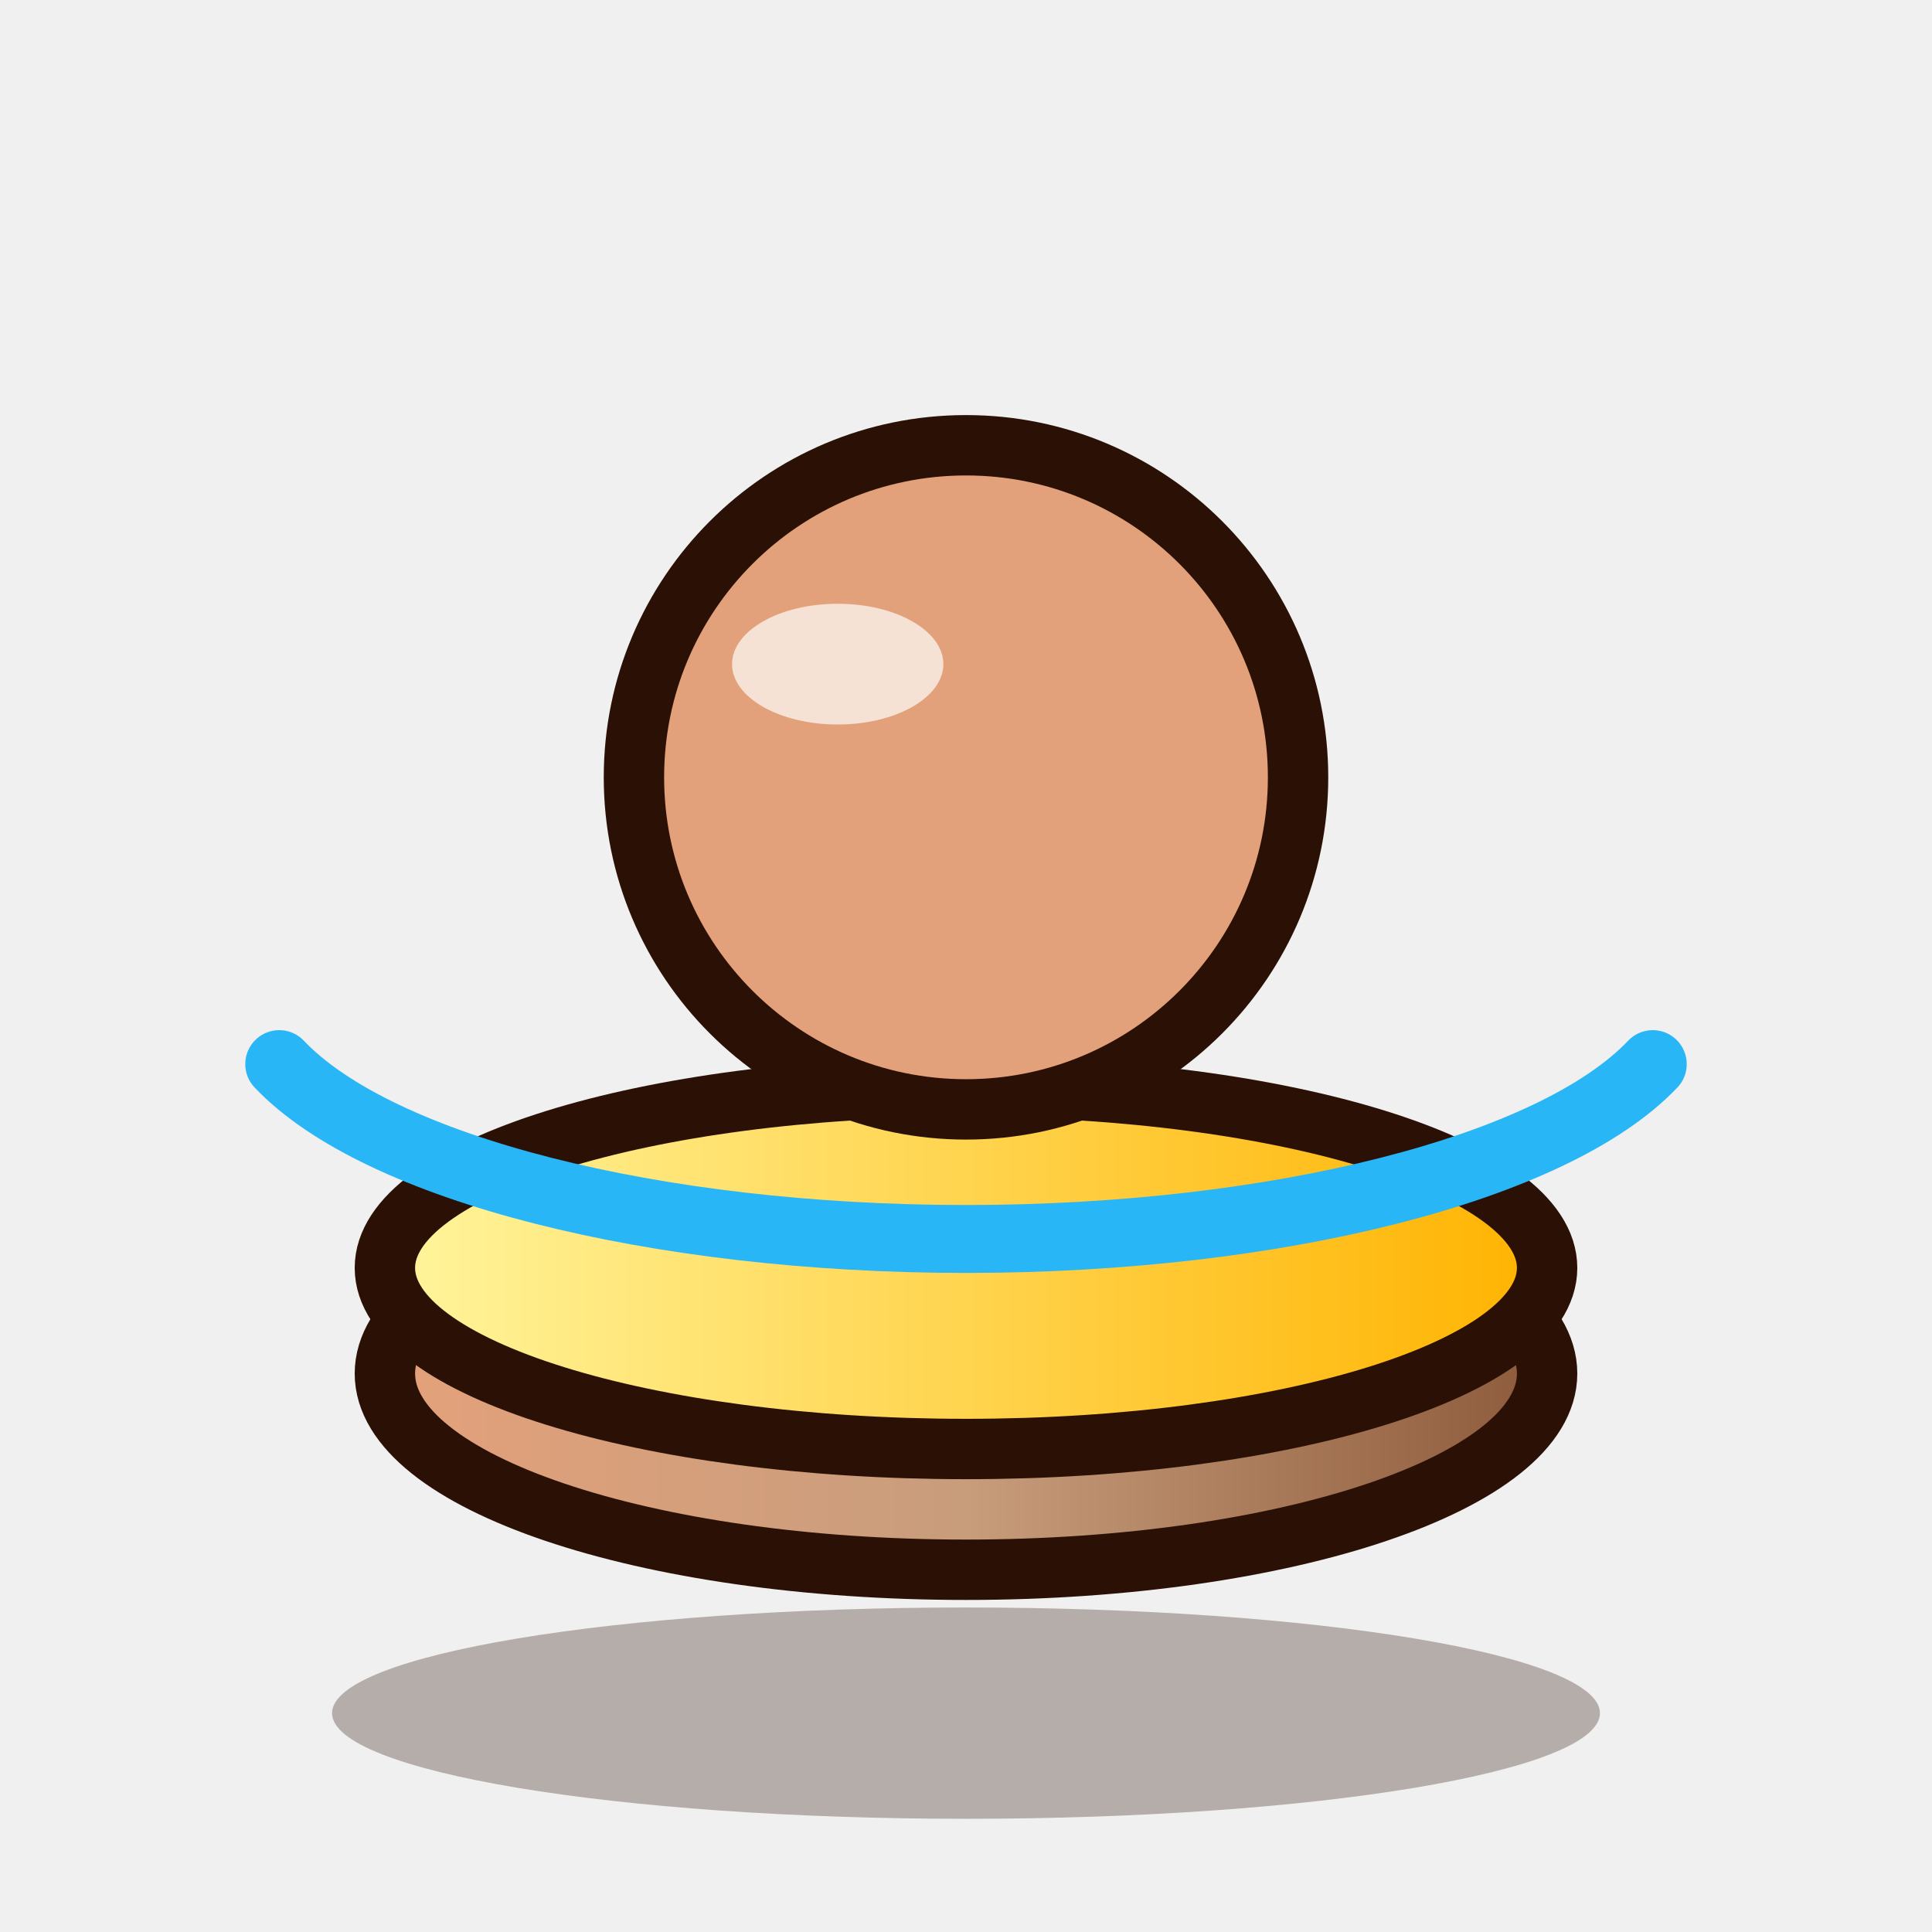
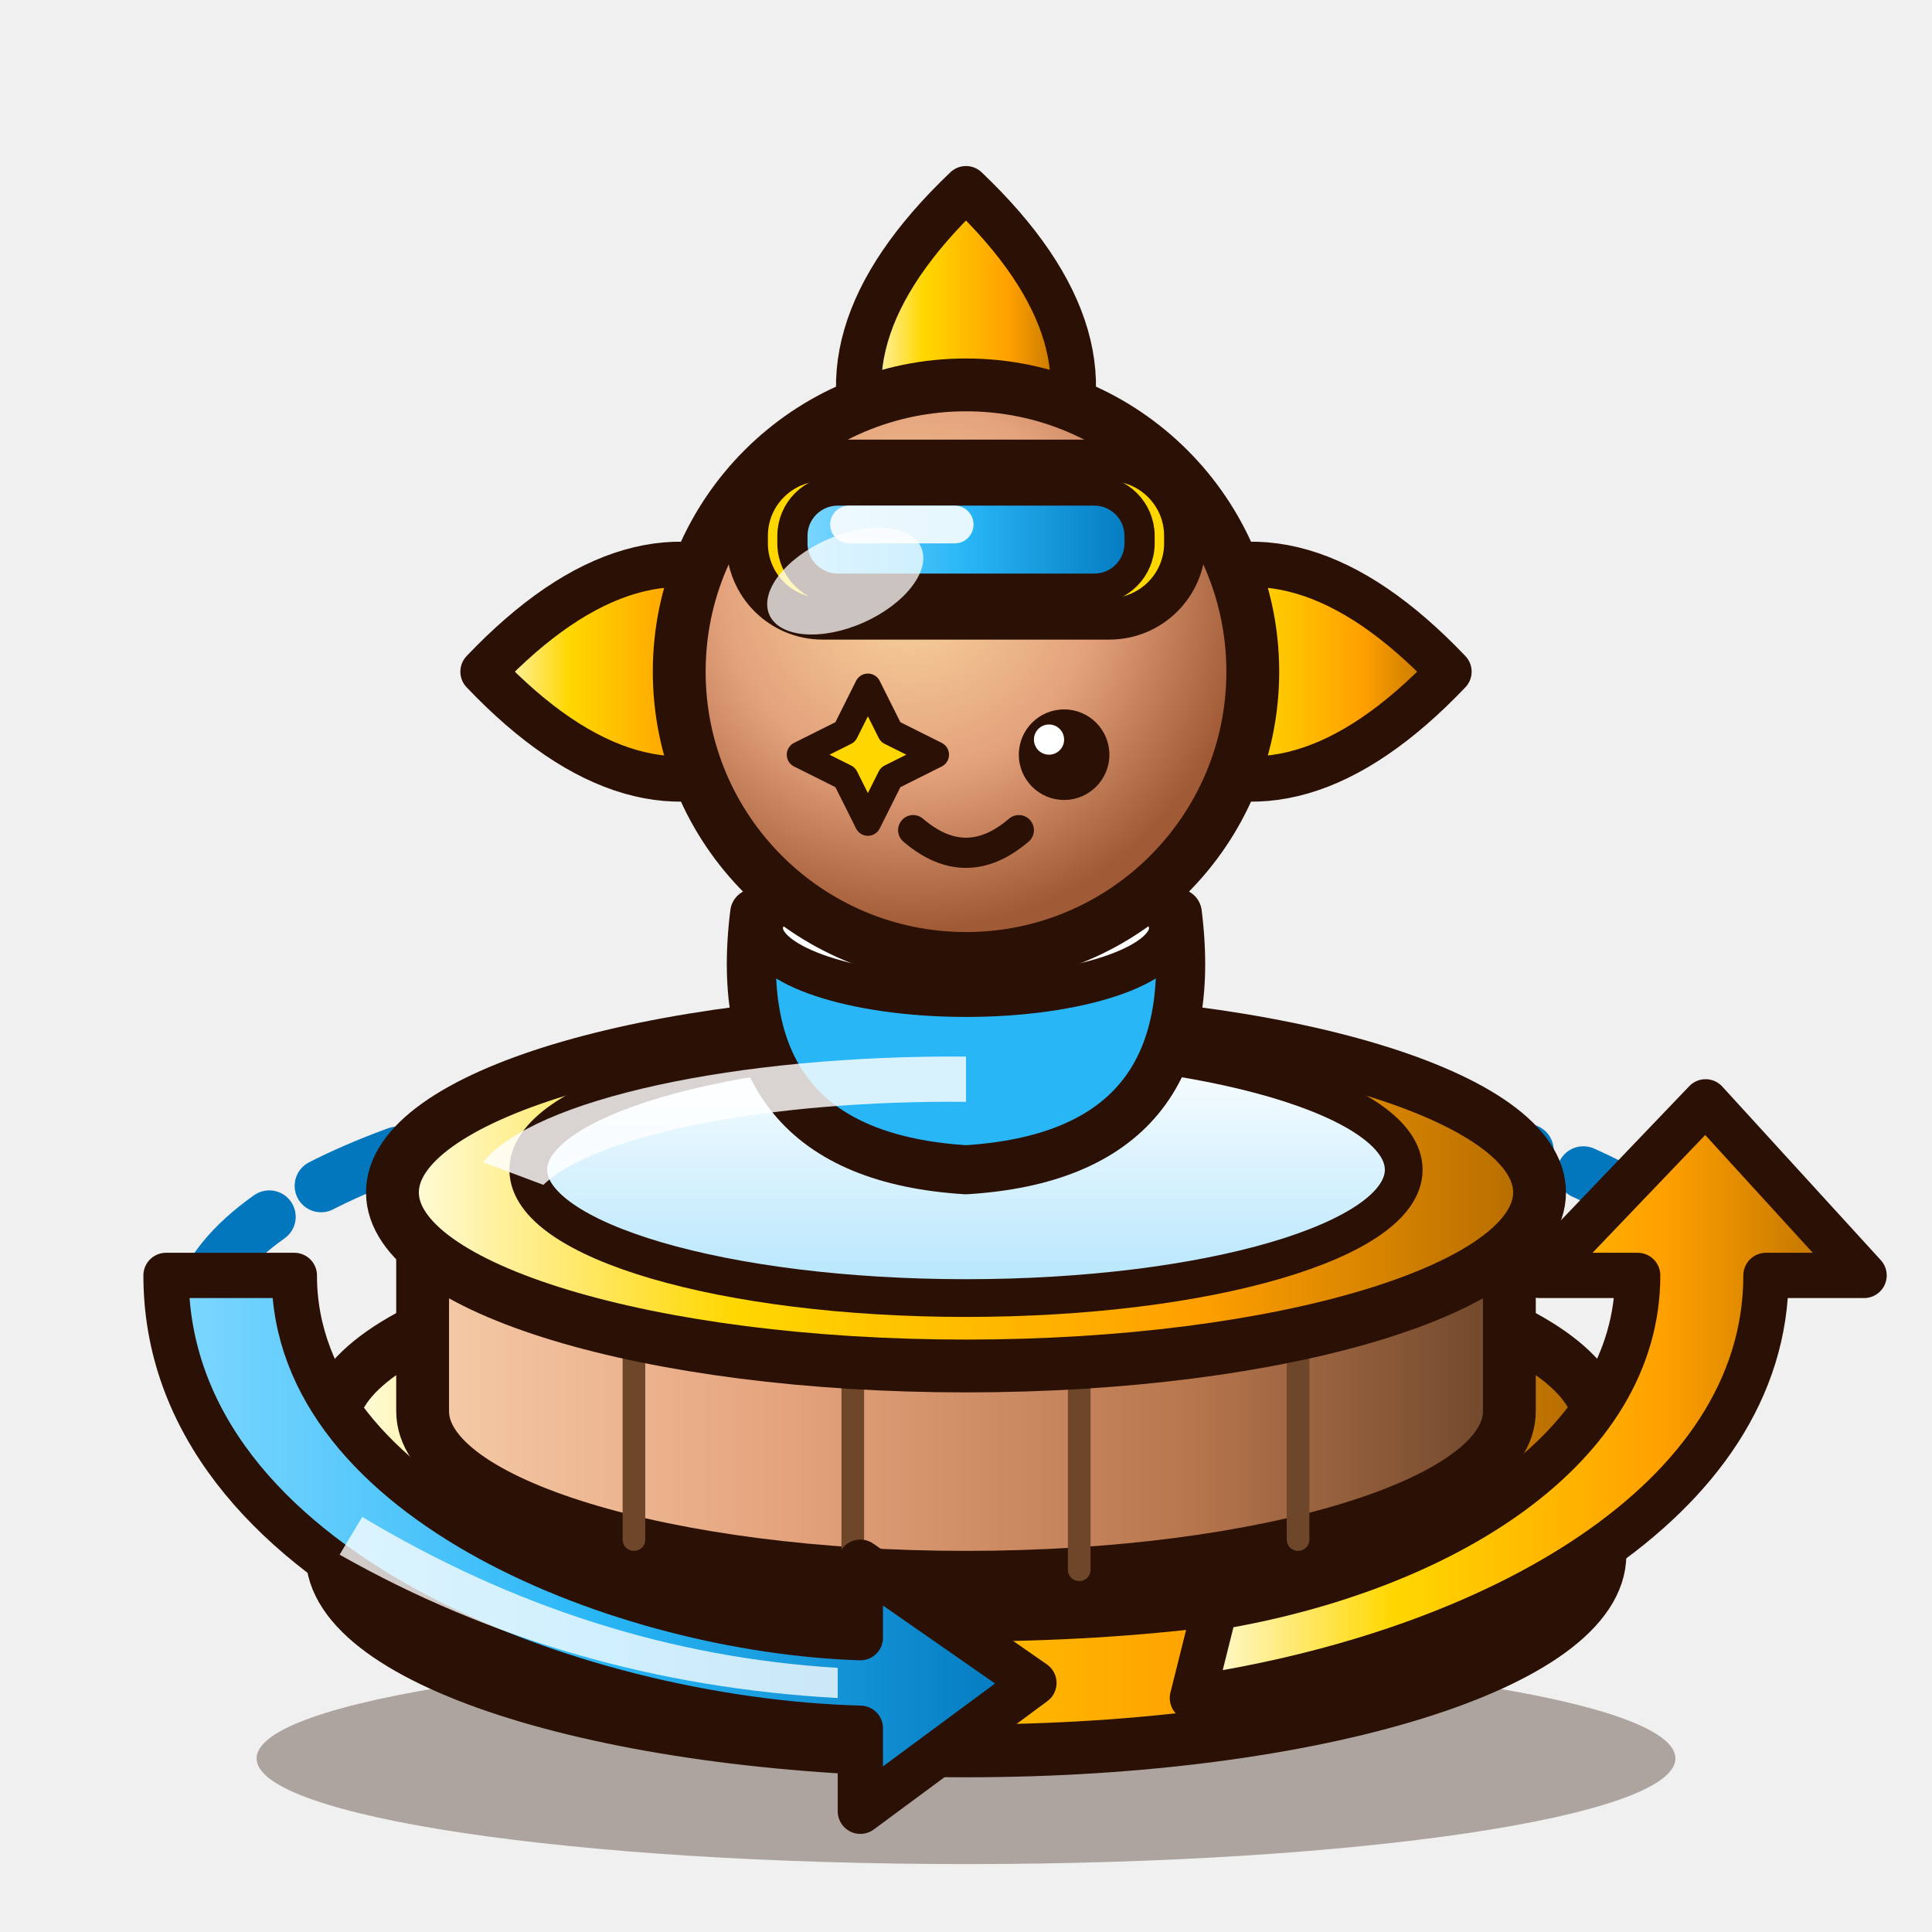
<svg xmlns="http://www.w3.org/2000/svg" viewBox="0 0 512 512">
  <defs>
    <linearGradient id="pedestalWoodGrad" x1="0%" y1="0%" x2="100%" y2="0%">
-       <stop offset="0%" stop-color="#E3A17B" />
-       <stop offset="50%" stop-color="#C89D7C" />
-       <stop offset="100%" stop-color="#8D5B3C" />
+       <stop offset="0%" stop-color="#F5CBA7" />
+       <stop offset="35%" stop-color="#E3A17B" />
+       <stop offset="70%" stop-color="#B9774E" />
+       <stop offset="100%" stop-color="#6E472B" />
    </linearGradient>
    <linearGradient id="orbitGoldGrad" x1="0%" y1="0%" x2="100%" y2="0%">
-       <stop offset="0%" stop-color="#FFF59D" />
-       <stop offset="100%" stop-color="#FFB300" />
+       <stop offset="0%" stop-color="#FFFDE7" />
+       <stop offset="30%" stop-color="#FFD700" />
+       <stop offset="70%" stop-color="#FFA000" />
+       <stop offset="100%" stop-color="#B26A00" />
    </linearGradient>
+     <linearGradient id="snowStageGrad" x1="0%" y1="0%" x2="0%" y2="100%">
+       <stop offset="0%" stop-color="#FFFFFF" />
+       <stop offset="100%" stop-color="#B3E5FC" />
+     </linearGradient>
+     <linearGradient id="orbitArrowCyanGrad" x1="0%" y1="0%" x2="100%" y2="0%">
+       <stop offset="0%" stop-color="#80D8FF" />
+       <stop offset="50%" stop-color="#29B6F6" />
+       <stop offset="100%" stop-color="#0277BD" />
+     </linearGradient>
+     <radialGradient id="viviWoodHeadGrad" cx="40%" cy="35%" r="60%">
+       <stop offset="0%" stop-color="#FAD7A0" />
+       <stop offset="55%" stop-color="#E3A17B" />
+       <stop offset="100%" stop-color="#A05A36" />
+     </radialGradient>
  </defs>
  <g id="base-shadow">
-     <ellipse cx="256" cy="454" rx="168" ry="28" fill="#2B1105" opacity="0.30" />
+     <ellipse cx="256" cy="466" rx="188" ry="28" fill="#2B1105" opacity="0.34" />
  </g>
-   <g id="main-body" stroke="#2B1105" stroke-width="16" stroke-linejoin="round" stroke-linecap="round">
-     <ellipse cx="256" cy="364" rx="154" ry="52" fill="url(#pedestalWoodGrad)" />
-     <ellipse cx="256" cy="336" rx="154" ry="48" fill="url(#orbitGoldGrad)" />
-     <circle cx="256" cy="206" r="88" fill="#E3A17B" />
-     <path d="M74 282 A192 68 0 0 0 438 282" fill="none" stroke="#29B6F6" stroke-width="18" />
+   <g id="main-body" stroke="#2B1105" stroke-width="14" stroke-linejoin="round" stroke-linecap="round">
+     <path d="M56 338 A204 68 0 0 1 456 338" fill="none" stroke="#0277BD" stroke-width="14" stroke-dasharray="22 16" />
+     <path d="M88 378 L88 412 A168 52 0 0 0 424 412 L424 378 Z" fill="url(#orbitGoldGrad)" />
+     <ellipse cx="256" cy="378" rx="168" ry="50" fill="url(#orbitGoldGrad)" />
+     <path d="M112 316 L112 374 A144 44 0 0 0 400 374 L400 316 Z" fill="url(#pedestalWoodGrad)" />
+     <line x1="168" y1="332" x2="168" y2="408" stroke="#6E472B" stroke-width="6" />
+     <line x1="226" y1="342" x2="226" y2="416" stroke="#6E472B" stroke-width="6" />
+     <line x1="286" y1="342" x2="286" y2="416" stroke="#6E472B" stroke-width="6" />
+     <line x1="344" y1="332" x2="344" y2="408" stroke="#6E472B" stroke-width="6" />
+     <ellipse cx="256" cy="316" rx="152" ry="46" fill="url(#orbitGoldGrad)" />
+     <ellipse cx="256" cy="310" rx="116" ry="34" fill="url(#snowStageGrad)" stroke-width="10" />
+     <g transform="translate(256, 178)">
+       <path d="M0 -128 Q42 -88 22 -52 L-22 -52 Q-42 -88 0 -128 Z" fill="url(#orbitGoldGrad)" stroke-width="12" />
+       <path d="M-128 0 Q-88 -42 -52 -22 L-52 22 Q-88 42 -128 0 Z" fill="url(#orbitGoldGrad)" stroke-width="12" />
+       <path d="M128 0 Q88 -42 52 -22 L52 22 Q88 42 128 0 Z" fill="url(#orbitGoldGrad)" stroke-width="12" />
+       <path d="M-56 64 Q-64 128 0 132 Q64 128 56 64 Z" fill="#29B6F6" stroke-width="13" />
+       <ellipse cx="0" cy="68" rx="54" ry="18" fill="#FFFFFF" stroke-width="11" />
+       <circle cx="0" cy="0" r="76" fill="url(#viviWoodHeadGrad)" stroke-width="14" />
+       <rect x="-58" y="-56" width="116" height="42" rx="20" fill="#FFD700" stroke-width="11" />
+       <rect x="-46" y="-48" width="92" height="26" rx="12" fill="url(#orbitArrowCyanGrad)" stroke-width="8" />
+       <polygon points="-26,4 -20,16 -8,22 -20,28 -26,40 -32,28 -44,22 -32,16" fill="#FFD700" stroke-width="7" />
+       <circle cx="26" cy="22" r="12" fill="#2B1105" stroke="none" />
+       <circle cx="22" cy="18" r="4" fill="#FFFFFF" stroke="none" />
+       <path d="M-14 42 Q0 54 14 42" fill="none" stroke="#2B1105" stroke-width="8" />
+     </g>
+     <path d="M44 338 C44 416, 152 456, 228 458 L228 480 L274 446 L228 414 L228 434 C166 432, 78 398, 78 338 Z" fill="url(#orbitArrowCyanGrad)" stroke-width="12" />
+     <path d="M468 338 C468 398, 396 438, 316 450 L322 426 C382 416, 434 384, 434 338 L408 338 L452 292 L494 338 Z" fill="url(#orbitGoldGrad)" stroke-width="12" />
  </g>
  <g id="specular-highlights">
-     <ellipse cx="222" cy="176" rx="28" ry="16" fill="#FFFFFF" opacity="0.68" />
+     <ellipse cx="224" cy="154" rx="22" ry="12" transform="rotate(-24 224 154)" fill="#FFFFFF" opacity="0.75" />
+     <rect x="220" y="134" width="38" height="10" rx="5" fill="#FFFFFF" opacity="0.88" />
+     <path d="M128 308 A128 36 0 0 1 256 280 L256 292 A112 30 0 0 0 144 314 Z" fill="#FFFFFF" opacity="0.82" />
+     <path d="M96 402 Q156 438 222 442 L222 450 Q150 446 90 412 Z" fill="#FFFFFF" opacity="0.78" />
  </g>
</svg>
